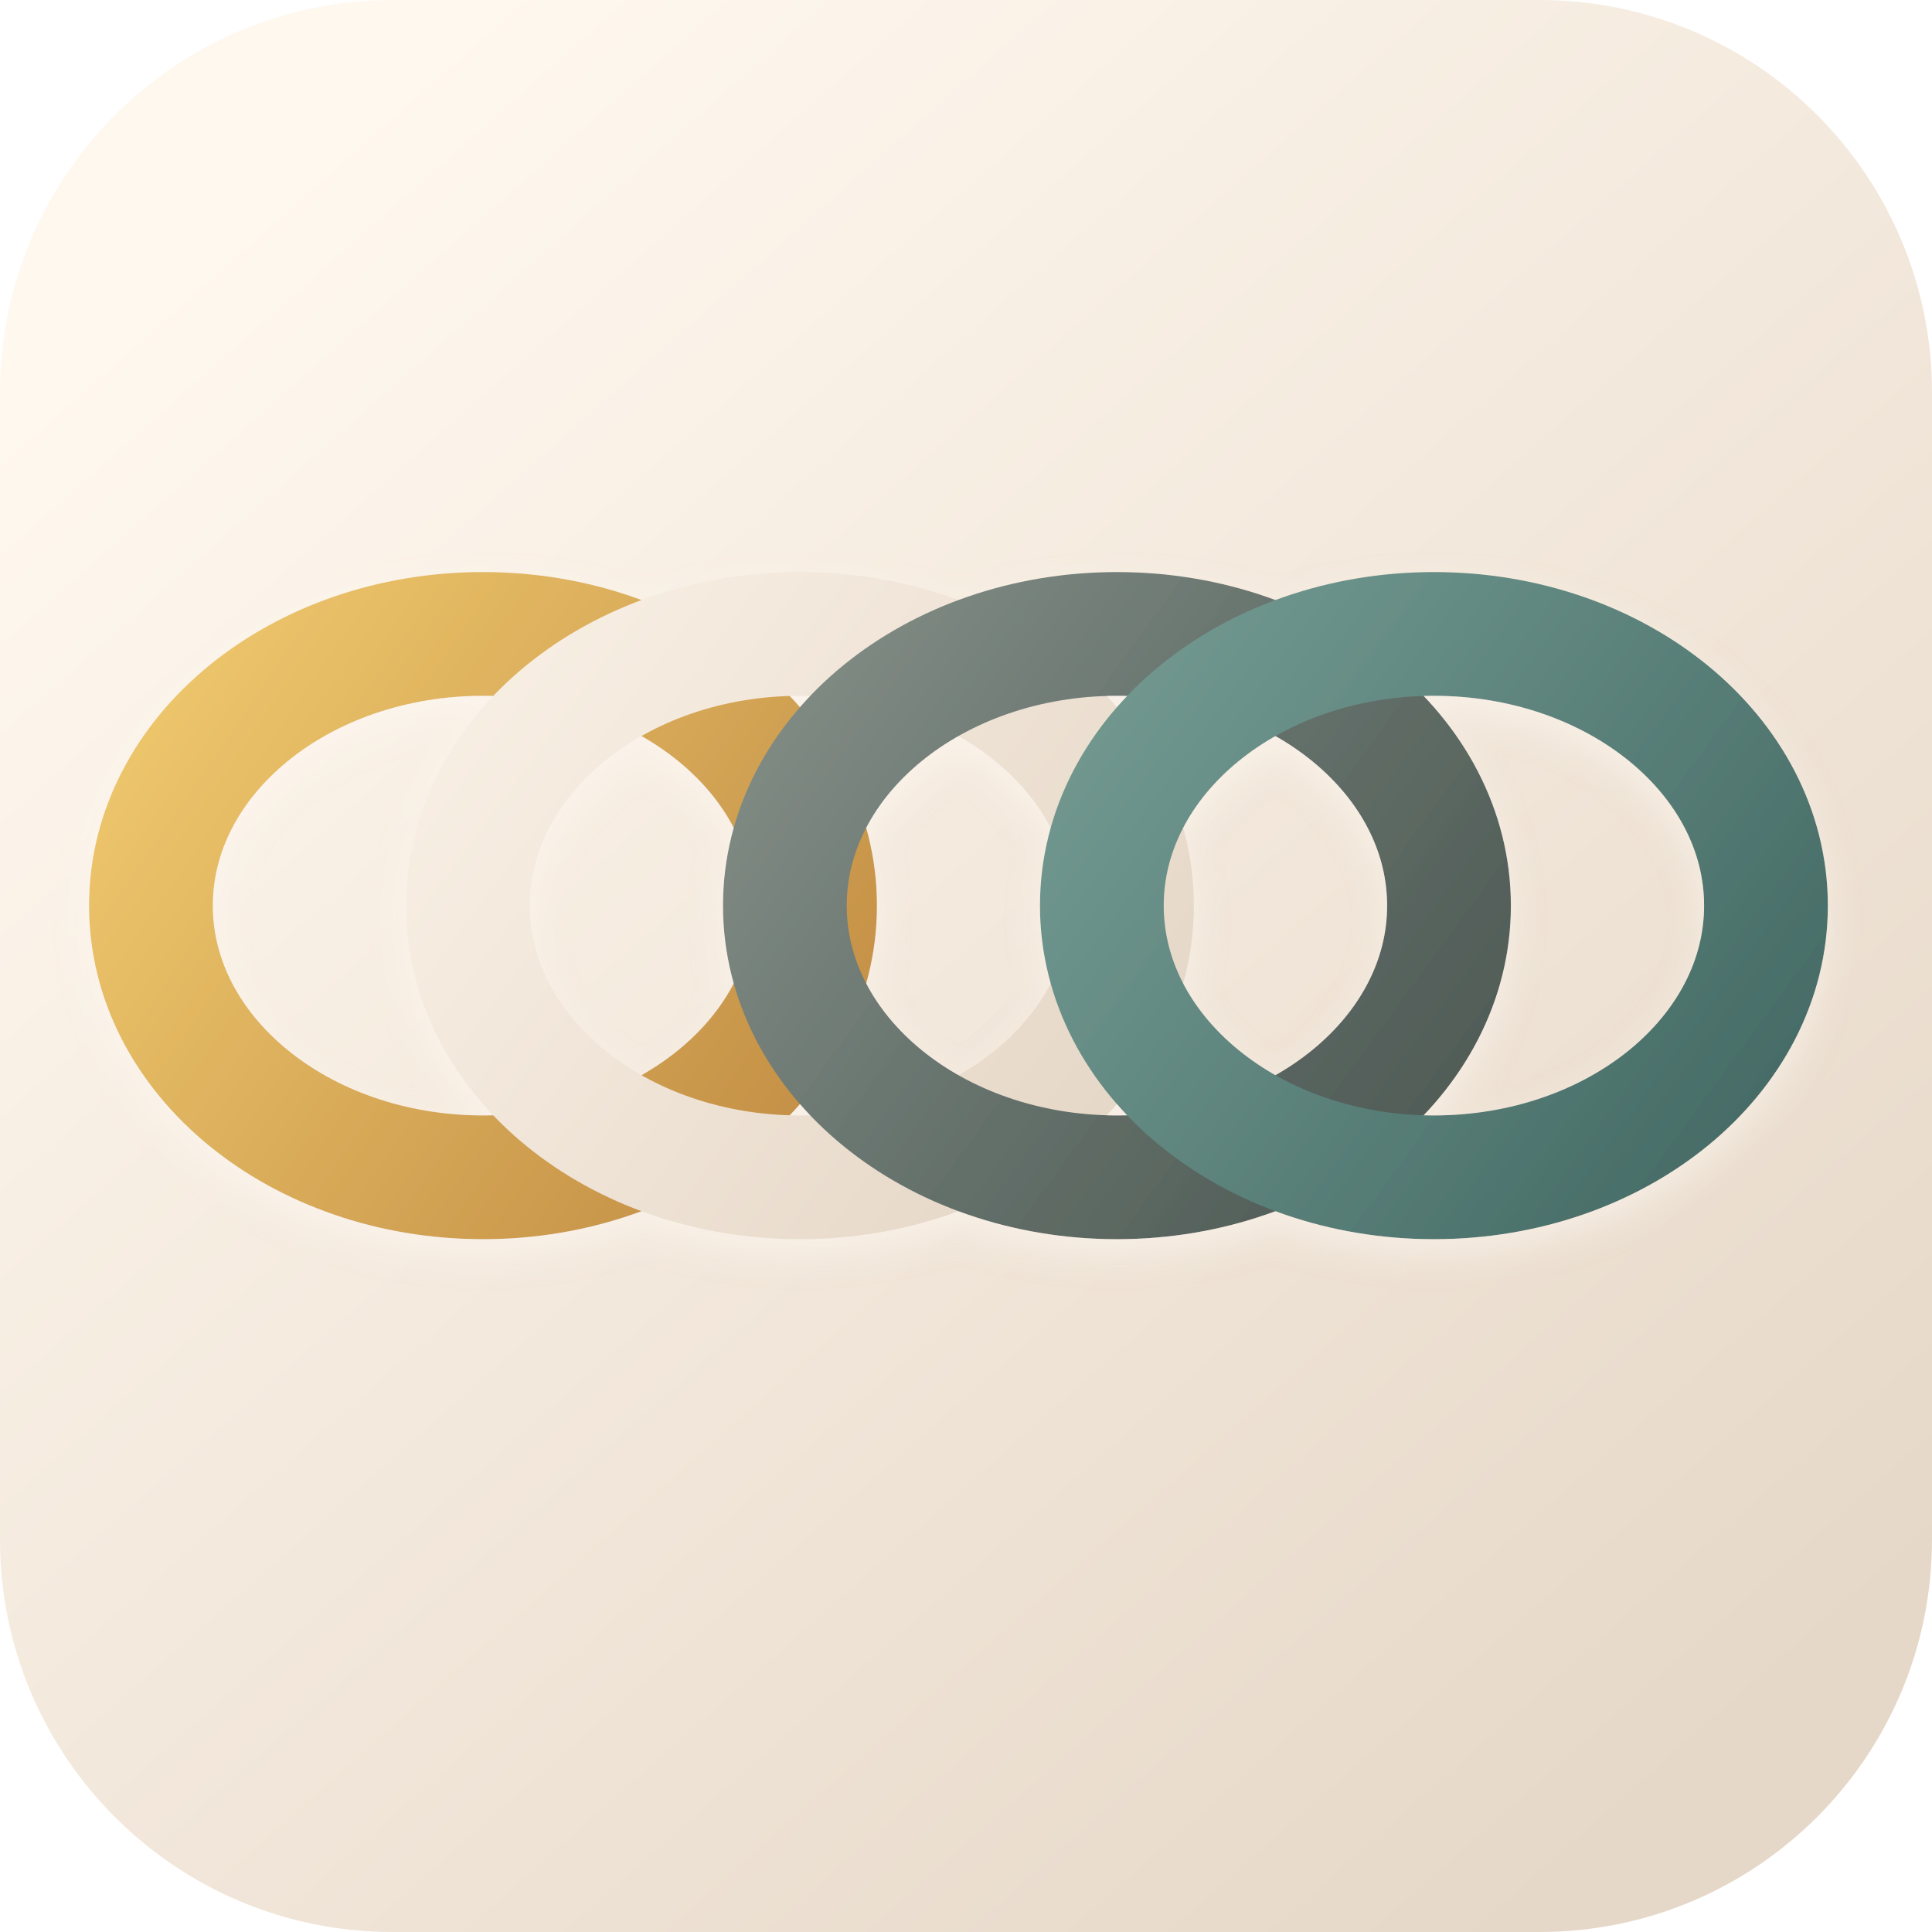
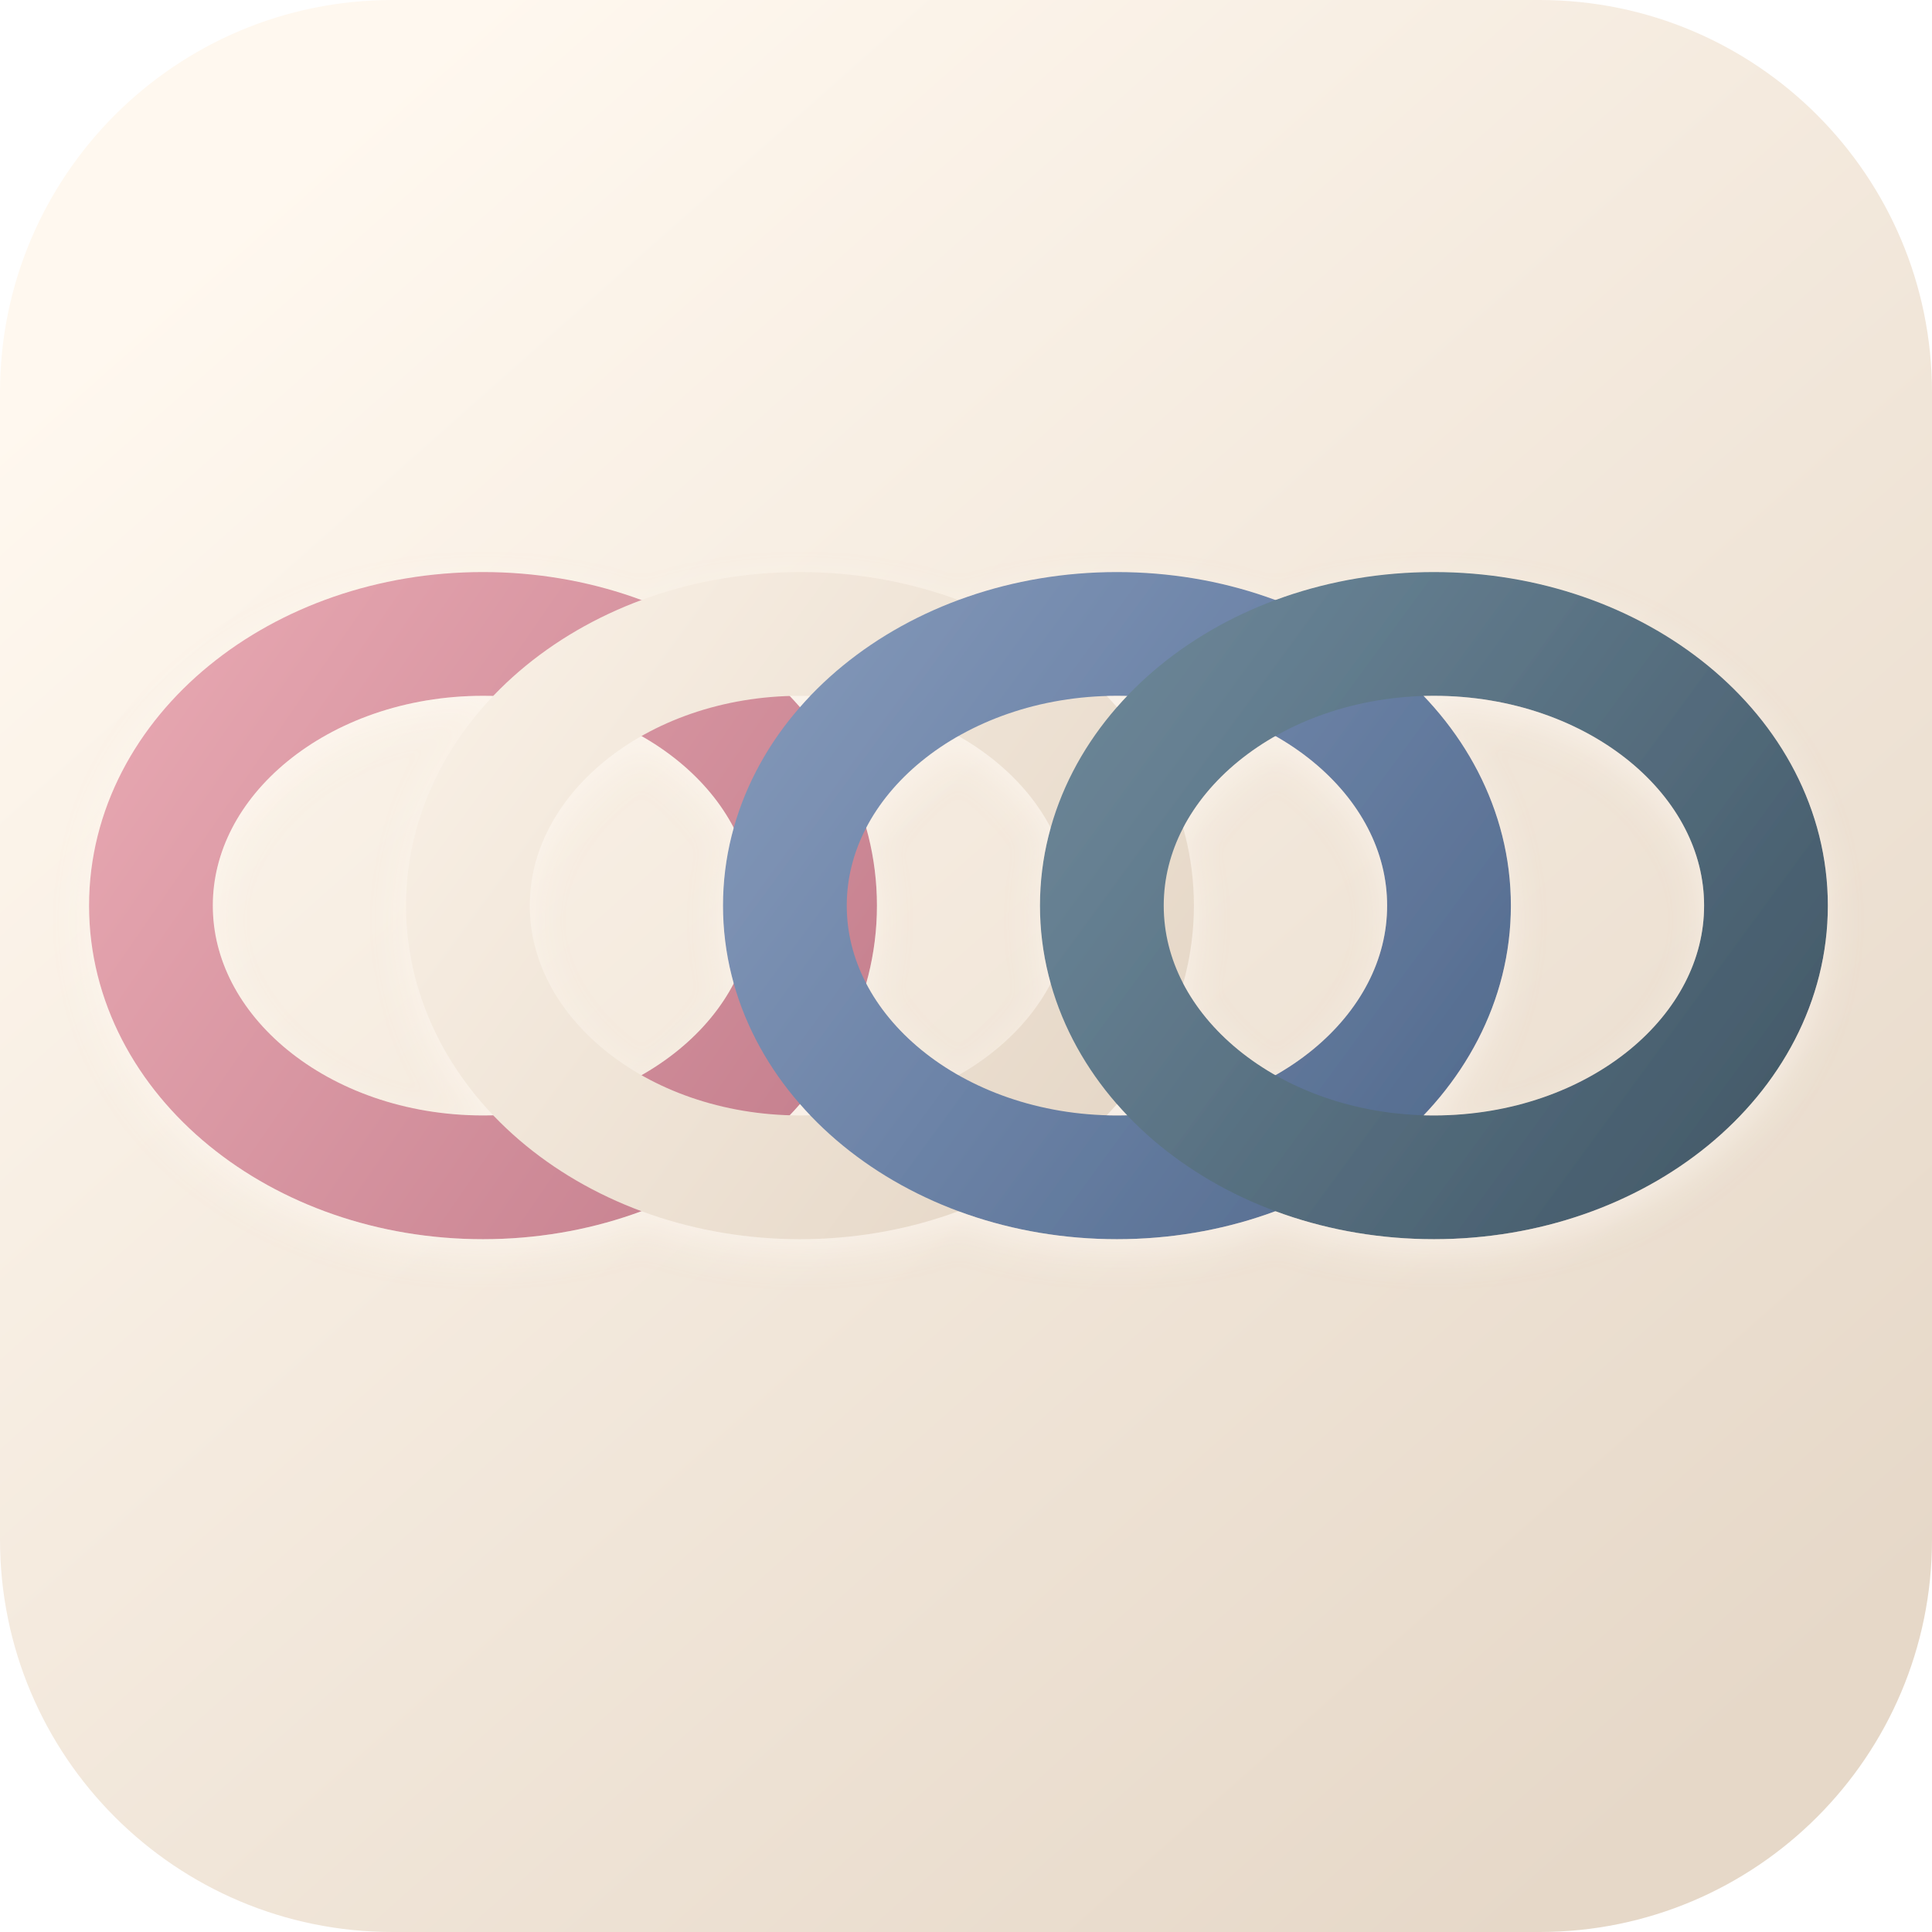
<svg xmlns="http://www.w3.org/2000/svg" width="180" height="180" viewBox="0 0 128 128" role="img" aria-label="A3 icon">
  <defs>
    <linearGradient id="bg" x1="18" y1="12" x2="112" y2="118" gradientUnits="userSpaceOnUse">
      <stop stop-color="#fff8ef" />
      <stop offset="1" stop-color="#e6d8c8" />
    </linearGradient>
    <filter id="d" x="-35%" y="-35%" width="170%" height="170%" color-interpolation-filters="sRGB">
      <feDropShadow dx="0" dy="10" stdDeviation="6" flood-color="#2b211d" flood-opacity=".17" />
      <feDropShadow dx="0" dy="1" stdDeviation="1" flood-color="#fffaf4" flood-opacity=".5" />
    </filter>
-     <linearGradient id="gold" x1="18" y1="30" x2="108" y2="92" gradientUnits="userSpaceOnUse">
-       <stop stop-color="#efc86d" />
-       <stop offset=".58" stop-color="#bd8740" />
-       <stop offset="1" stop-color="#7c5529" />
+     <linearGradient id="rose" x1="18" y1="30" x2="108" y2="92" gradientUnits="userSpaceOnUse">
+       <stop stop-color="#e7a7b1" />
+       <stop offset=".58" stop-color="#c17b8a" />
+       <stop offset="1" stop-color="#8f5d6f" />
    </linearGradient>
    <linearGradient id="cream" x1="18" y1="28" x2="108" y2="94" gradientUnits="userSpaceOnUse">
      <stop stop-color="#fff8ef" />
      <stop offset=".64" stop-color="#e6d8c8" />
      <stop offset="1" stop-color="#bda78f" />
    </linearGradient>
-     <linearGradient id="steel" x1="18" y1="28" x2="108" y2="94" gradientUnits="userSpaceOnUse">
-       <stop stop-color="#a7b0a8" />
-       <stop offset=".55" stop-color="#68746e" />
-       <stop offset="1" stop-color="#3d4944" />
+     <linearGradient id="blue" x1="18" y1="28" x2="108" y2="94" gradientUnits="userSpaceOnUse">
+       <stop stop-color="#9fb1ce" />
+       <stop offset=".55" stop-color="#6d84a8" />
+       <stop offset="1" stop-color="#445c7e" />
    </linearGradient>
-     <linearGradient id="teal" x1="18" y1="28" x2="108" y2="94" gradientUnits="userSpaceOnUse">
-       <stop stop-color="#9cb9af" />
-       <stop offset=".56" stop-color="#6b928a" />
-       <stop offset="1" stop-color="#426762" />
+     <linearGradient id="slate" x1="18" y1="28" x2="108" y2="94" gradientUnits="userSpaceOnUse">
+       <stop stop-color="#8aa7b2" />
+       <stop offset=".56" stop-color="#657f91" />
+       <stop offset="1" stop-color="#415766" />
    </linearGradient>
  </defs>
  <rect width="128" height="128" rx="26" fill="url(#bg)" />
  <g filter="url(#d)" fill="none" stroke-linecap="round" stroke-width="8.2">
-     <ellipse cx="32" cy="60" rx="22" ry="18" stroke="url(#gold)" />
+     <ellipse cx="32" cy="60" rx="22" ry="18" stroke="url(#rose)" />
    <ellipse cx="53" cy="60" rx="22" ry="18" stroke="url(#cream)" />
-     <ellipse cx="74" cy="60" rx="22" ry="18" stroke="url(#steel)" />
-     <ellipse cx="95" cy="60" rx="22" ry="18" stroke="url(#teal)" />
+     <ellipse cx="74" cy="60" rx="22" ry="18" stroke="url(#blue)" />
+     <ellipse cx="95" cy="60" rx="22" ry="18" stroke="url(#slate)" />
  </g>
</svg>
